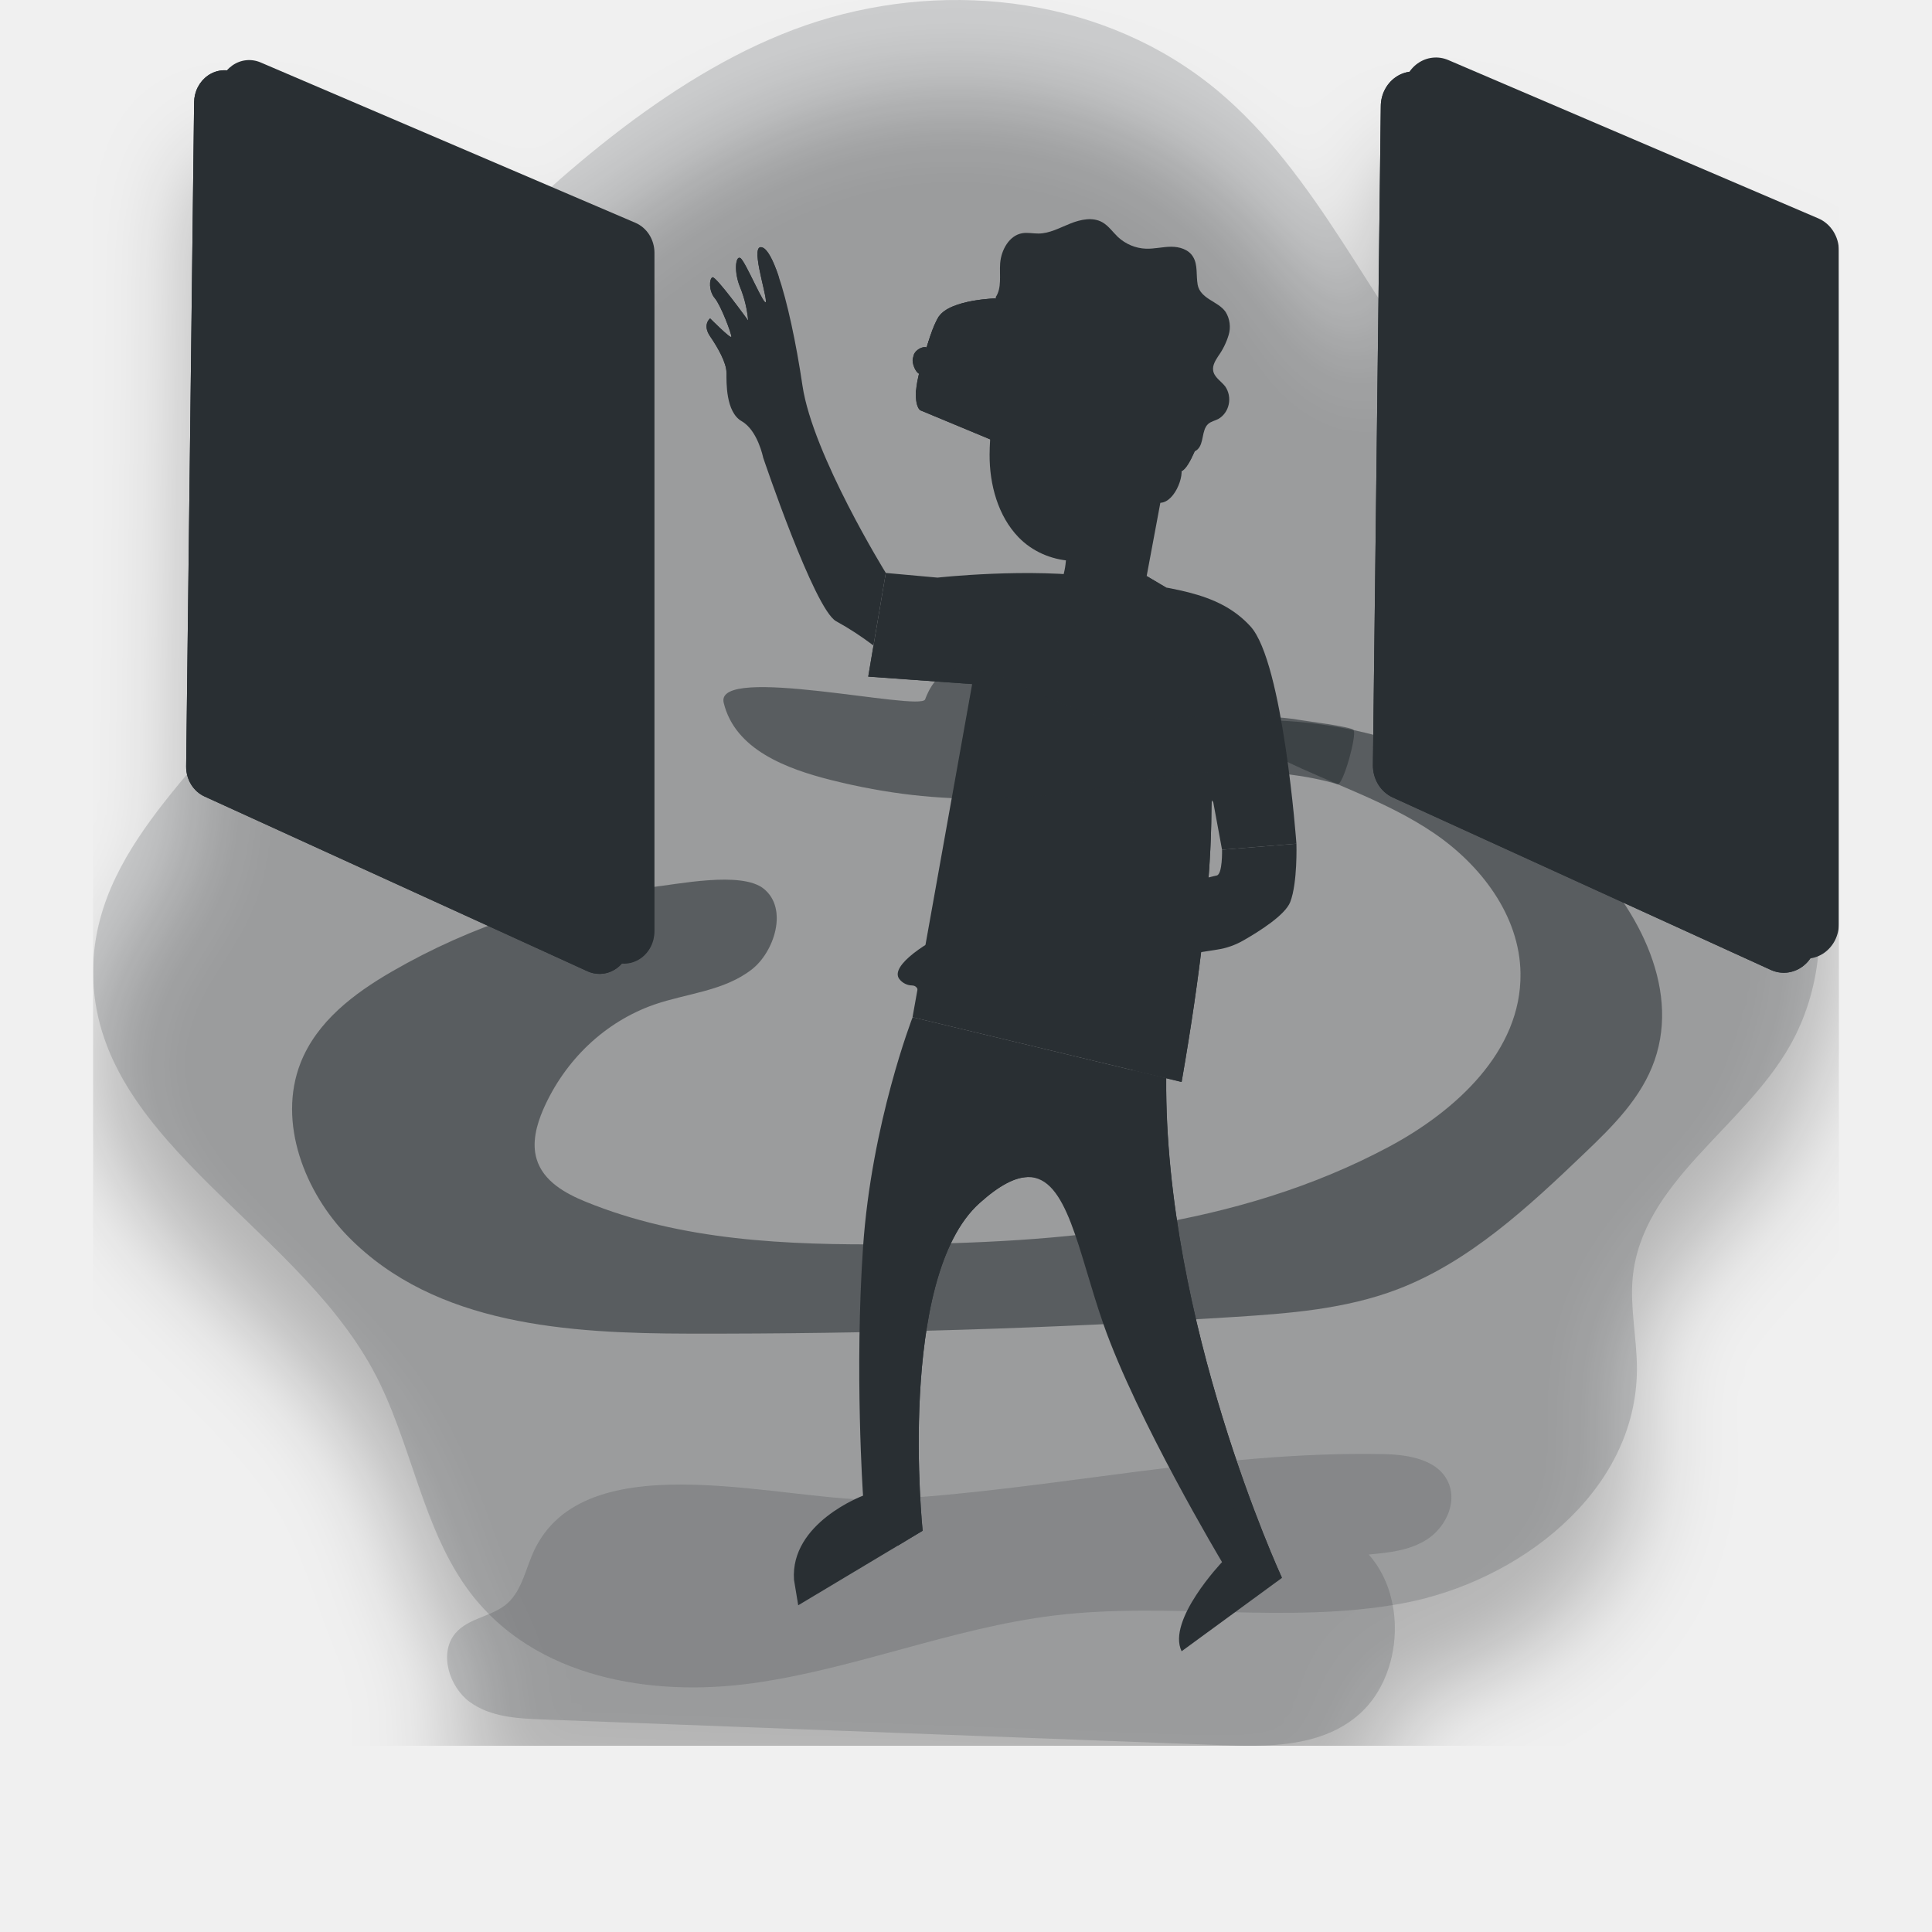
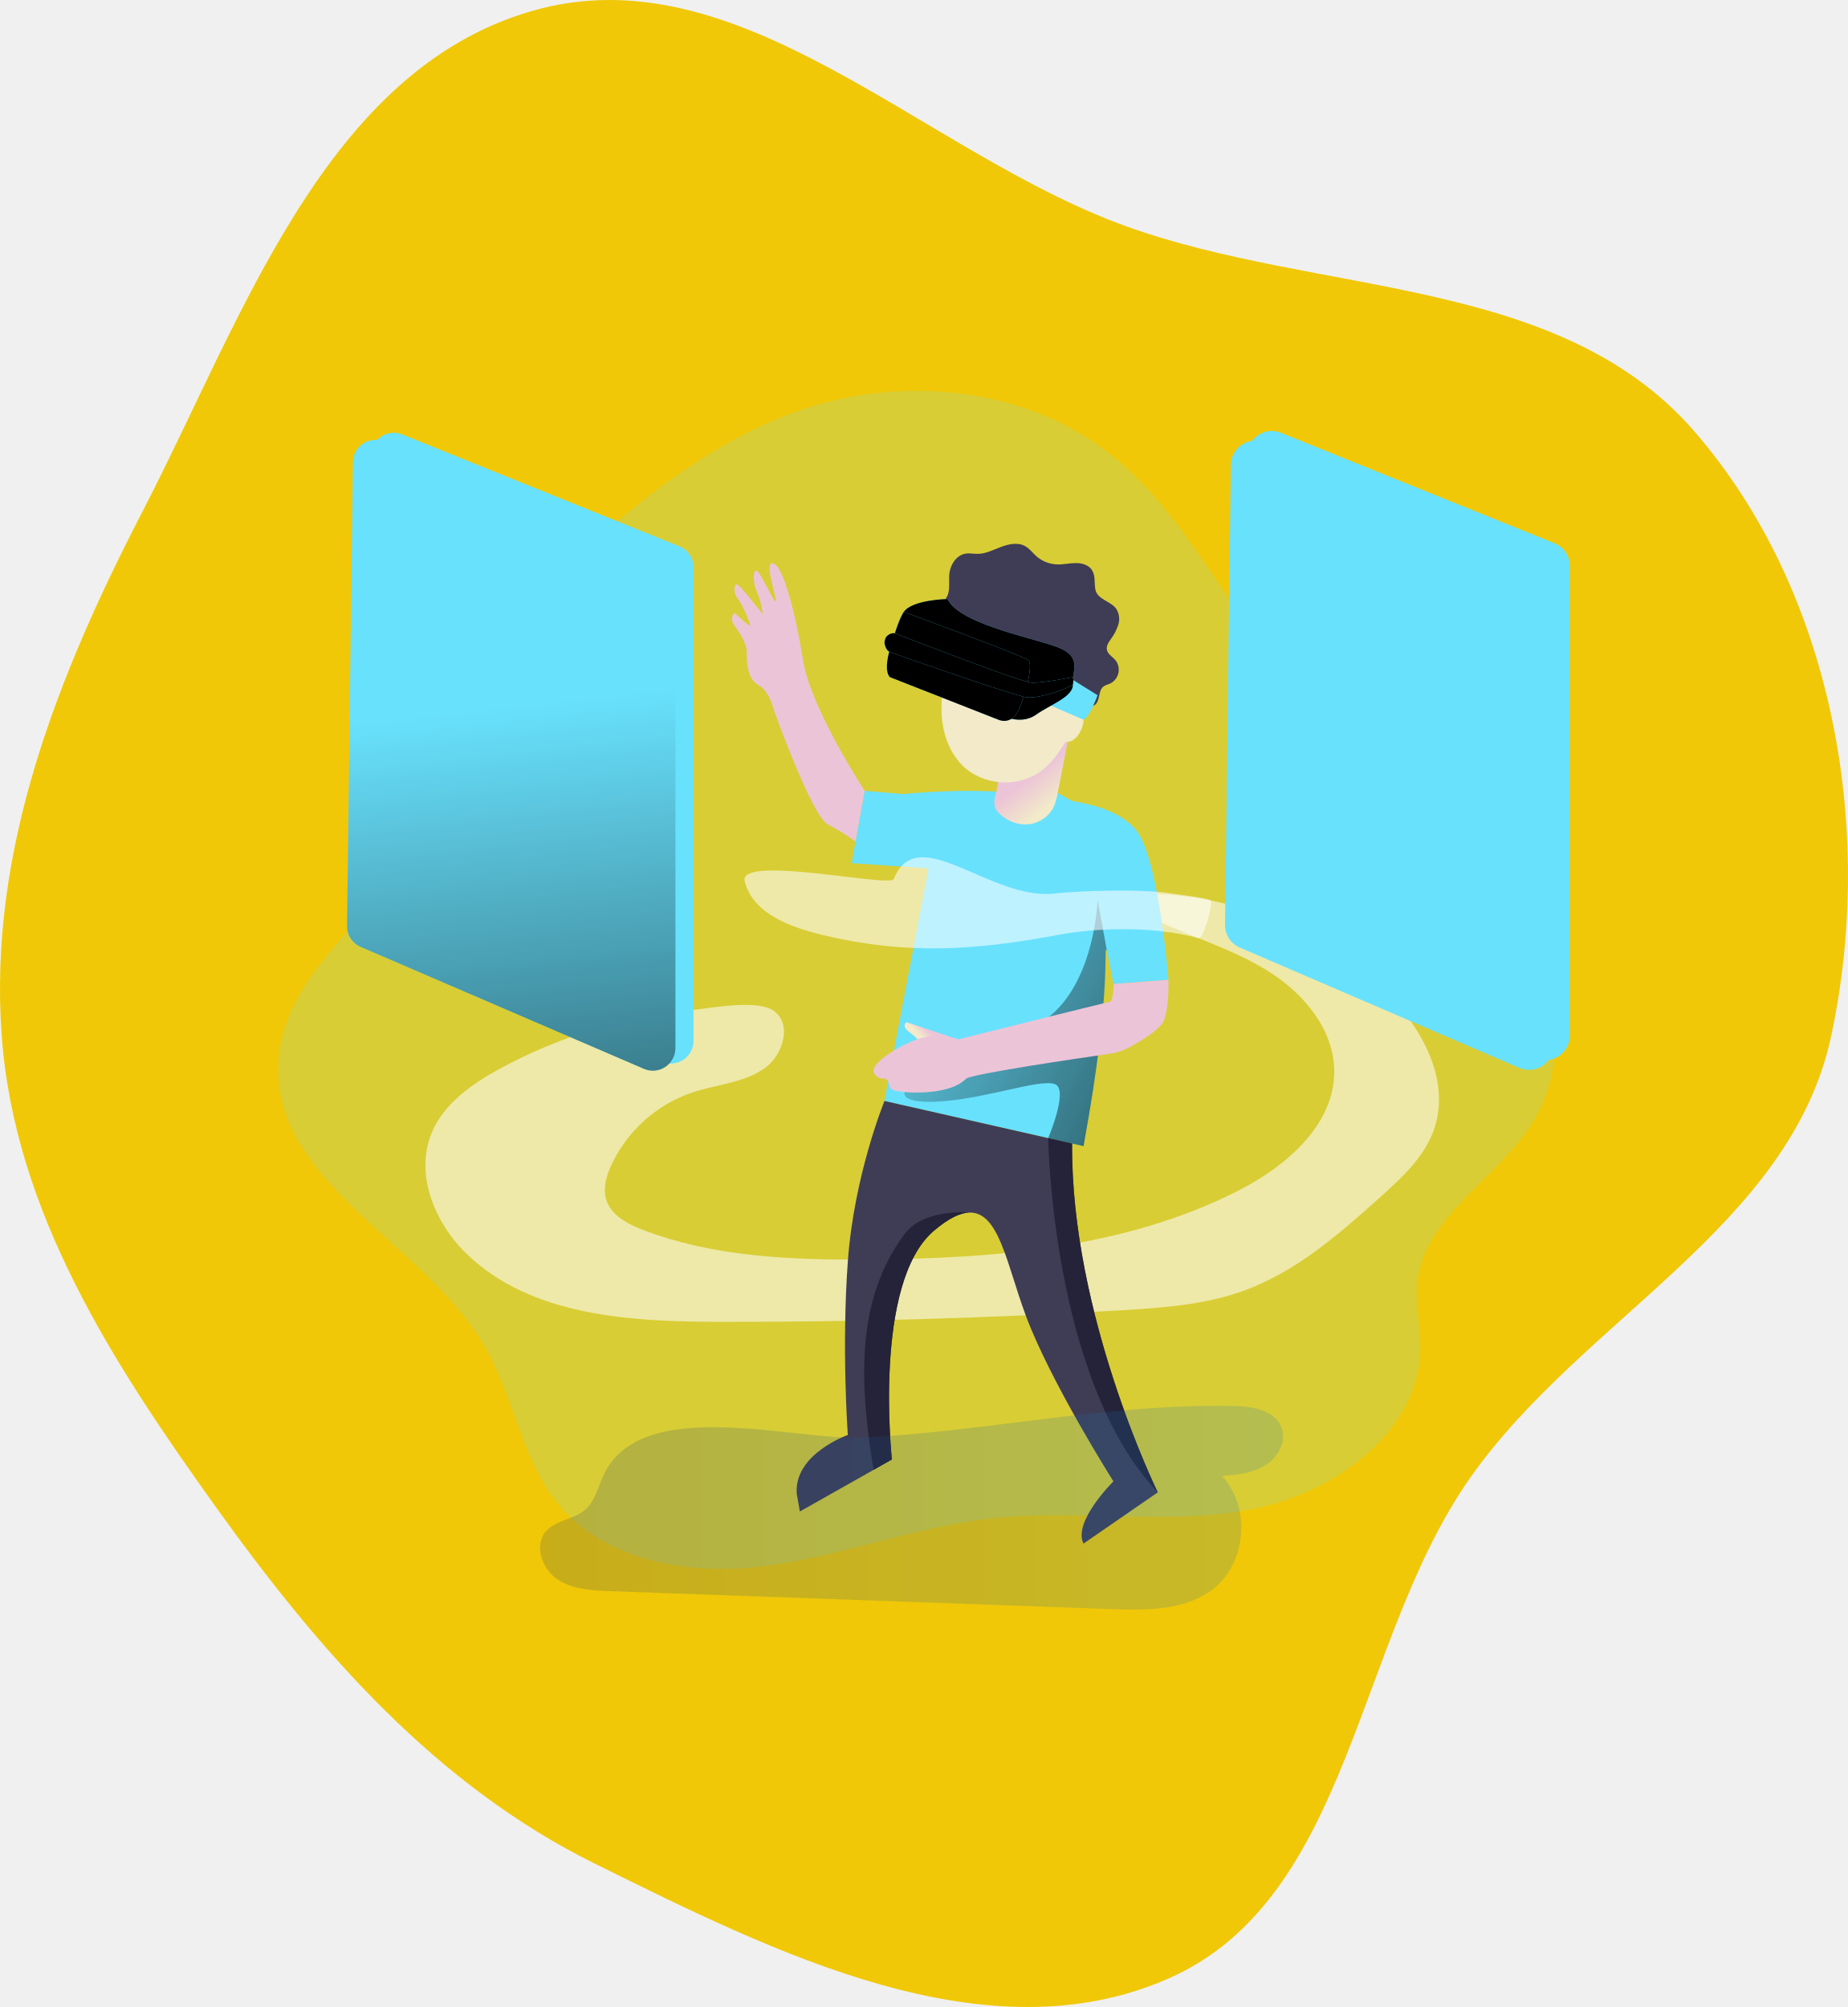
- <svg xmlns="http://www.w3.org/2000/svg" width="83" height="83" viewBox="0 0 83 83" fill="none">
-   <g clip-path="url(#clip0)" filter="url(#filter0_d)">
-     <path opacity="0.18" d="M35.106 0.923C40.881 -0.903 47.532 -0.069 52.28 3.872C56.597 7.462 58.907 13.078 62.491 17.488C65.988 21.795 70.656 24.896 74.114 29.239C77.572 33.583 79.658 40.052 76.897 44.924C74.874 48.494 70.537 50.757 70.14 54.9C70.022 56.203 70.326 57.508 70.324 58.817C70.312 64.128 65.207 67.956 60.277 68.877C55.347 69.799 50.26 68.798 45.29 69.403C40.912 69.936 36.726 71.7 32.353 72.31C27.979 72.921 23.004 72.087 20.225 68.453C18.123 65.706 17.689 61.923 16.026 58.861C12.541 52.436 3.72 48.809 4.008 41.407C4.221 36.036 9.312 32.597 12.075 28.097C15.489 22.527 15.663 15.865 20.34 11.198C24.463 7.073 29.574 2.671 35.106 0.923Z" fill="#292F33" />
-     <path opacity="0.57" d="M16.822 41.746C15.214 42.679 13.609 43.881 12.908 45.675C11.916 48.223 13.095 51.233 14.972 53.14C18.714 56.942 24.423 57.284 29.604 57.294C37.404 57.31 45.201 57.071 52.994 56.579C55.375 56.428 57.791 56.246 60.037 55.39C63.114 54.216 65.645 51.865 68.073 49.542C69.279 48.39 70.52 47.167 71.082 45.552C72.204 42.332 70.236 38.799 67.833 36.502C64.005 32.873 59.039 30.89 53.906 30.938C53.684 31.692 54.461 32.32 55.135 32.65C57.283 33.702 59.589 34.428 61.585 35.779C63.581 37.13 65.291 39.31 65.322 41.821C65.364 45.179 62.511 47.743 59.687 49.256C53.137 52.764 45.577 53.406 38.24 53.456C33.813 53.49 29.283 53.312 25.151 51.623C24.278 51.266 23.34 50.744 23.055 49.797C22.843 49.098 23.049 48.333 23.337 47.663C23.799 46.607 24.461 45.664 25.279 44.889C26.098 44.115 27.058 43.526 28.099 43.16C29.519 42.669 31.108 42.581 32.308 41.639C33.255 40.896 33.873 39.05 32.818 38.186C31.86 37.403 29.055 38.004 27.966 38.116C24.059 38.518 20.268 39.752 16.822 41.746Z" fill="#292F33" />
-     <path d="M11.195 2.682L27.296 9.571C27.539 9.675 27.746 9.853 27.892 10.082C28.038 10.312 28.116 10.583 28.116 10.86V40.01C28.116 40.24 28.063 40.466 27.96 40.669C27.857 40.872 27.708 41.044 27.527 41.171C27.346 41.298 27.137 41.374 26.921 41.395C26.705 41.415 26.488 41.378 26.288 41.286L9.84 33.781C9.603 33.672 9.402 33.491 9.262 33.26C9.122 33.03 9.049 32.761 9.053 32.487L9.395 3.954C9.397 3.728 9.452 3.506 9.554 3.308C9.655 3.109 9.801 2.94 9.979 2.814C10.156 2.689 10.359 2.611 10.571 2.588C10.783 2.565 10.997 2.598 11.195 2.682Z" fill="#292F33" />
-     <path d="M10.145 3.122L26.238 10.01C26.482 10.113 26.691 10.29 26.839 10.52C26.986 10.749 27.066 11.021 27.067 11.299V40.449C27.067 40.679 27.013 40.906 26.91 41.108C26.806 41.311 26.658 41.483 26.477 41.609C26.295 41.736 26.087 41.813 25.871 41.833C25.655 41.853 25.438 41.817 25.239 41.726L8.79 34.219C8.552 34.111 8.35 33.93 8.209 33.7C8.068 33.469 7.994 33.2 7.997 32.925L8.339 4.392C8.342 4.166 8.396 3.943 8.499 3.744C8.601 3.545 8.747 3.375 8.925 3.25C9.103 3.124 9.308 3.047 9.52 3.025C9.733 3.002 9.947 3.036 10.145 3.122Z" fill="#292F33" />
-     <path d="M62.212 2.577L78.116 9.382C78.376 9.493 78.599 9.684 78.756 9.93C78.914 10.176 78.999 10.466 79 10.764V39.682C79.001 39.93 78.943 40.175 78.833 40.394C78.722 40.613 78.562 40.799 78.367 40.936C78.171 41.073 77.947 41.157 77.714 41.179C77.481 41.201 77.246 41.161 77.031 41.063L60.792 33.646C60.536 33.529 60.318 33.334 60.166 33.086C60.014 32.837 59.934 32.547 59.938 32.251L60.277 3.948C60.281 3.705 60.34 3.467 60.449 3.253C60.558 3.04 60.715 2.858 60.905 2.723C61.096 2.588 61.314 2.504 61.542 2.479C61.769 2.453 61.999 2.487 62.212 2.577Z" fill="#292F33" />
-     <path d="M61.265 3.182L77.16 9.985C77.421 10.097 77.645 10.288 77.802 10.536C77.96 10.783 78.044 11.075 78.044 11.374V40.287C78.045 40.535 77.987 40.78 77.877 40.999C77.766 41.218 77.606 41.404 77.411 41.541C77.215 41.678 76.991 41.762 76.758 41.784C76.525 41.806 76.29 41.766 76.075 41.668L59.835 34.26C59.578 34.143 59.361 33.948 59.209 33.7C59.057 33.451 58.978 33.161 58.981 32.865L59.32 4.562C59.321 4.317 59.379 4.076 59.489 3.86C59.598 3.644 59.756 3.46 59.948 3.324C60.139 3.188 60.36 3.104 60.59 3.079C60.819 3.054 61.051 3.09 61.265 3.182Z" fill="#292F33" />
-     <path d="M10.145 3.122L26.238 10.01C26.482 10.113 26.691 10.29 26.839 10.52C26.986 10.749 27.066 11.021 27.067 11.299V40.449C27.067 40.679 27.013 40.906 26.91 41.108C26.806 41.311 26.658 41.483 26.477 41.609C26.295 41.736 26.087 41.813 25.871 41.833C25.655 41.853 25.438 41.817 25.239 41.726L8.79 34.219C8.552 34.111 8.35 33.93 8.209 33.7C8.068 33.469 7.994 33.2 7.997 32.925L8.339 4.392C8.342 4.166 8.396 3.943 8.499 3.744C8.601 3.545 8.747 3.375 8.925 3.25C9.103 3.124 9.308 3.047 9.52 3.025C9.733 3.002 9.947 3.036 10.145 3.122Z" fill="#292F33" />
-     <path d="M61.265 3.182L77.16 9.985C77.421 10.097 77.645 10.288 77.802 10.536C77.96 10.783 78.044 11.075 78.044 11.374V40.287C78.045 40.535 77.987 40.78 77.877 40.999C77.766 41.218 77.606 41.404 77.411 41.541C77.215 41.678 76.991 41.762 76.758 41.784C76.525 41.806 76.29 41.766 76.075 41.668L59.835 34.26C59.578 34.143 59.361 33.948 59.209 33.7C59.057 33.451 58.978 33.161 58.981 32.865L59.32 4.562C59.321 4.317 59.379 4.076 59.489 3.86C59.598 3.644 59.756 3.46 59.948 3.324C60.139 3.188 60.36 3.104 60.59 3.079C60.819 3.054 61.051 3.09 61.265 3.182Z" fill="#292F33" />
-     <path d="M55.695 36.246L52.5 36.505L52.124 34.471C51.861 33.859 52.5 36.505 50.763 46.481L49.762 46.24L39.203 43.701L41.765 29.387L37.3 29.066L38.055 24.614L40.276 24.815C40.276 24.815 44.268 24.373 47.24 24.815C50.213 25.257 52.31 25.368 53.719 26.908C55.129 28.447 55.695 36.246 55.695 36.246Z" fill="#292F33" />
-     <path d="M52.124 34.471C51.861 33.859 52.5 36.505 50.763 46.481L49.762 46.24L48.711 45.989C48.711 45.989 49.82 43.227 49.198 42.724C48.575 42.222 45.514 43.439 42.771 43.702C40.028 43.966 40.377 43.154 40.377 43.154C40.377 43.154 42.886 40.733 47.133 39.421C51.38 38.108 51.581 31.349 51.581 31.349L52.124 34.471Z" fill="#292F33" />
-     <path d="M45.584 25.476C45.584 25.476 48.263 25.594 49.261 24.747L50.098 25.242C50.098 25.242 49.87 26.942 48.56 27.168C47.25 27.394 45.581 27.317 45.584 25.476Z" fill="#292F33" />
-     <path d="M45.584 25.476C45.584 25.476 48.263 25.594 49.261 24.747L50.098 25.242C50.098 25.242 49.87 26.942 48.56 27.168C47.25 27.394 45.581 27.317 45.584 25.476Z" fill="#292F33" />
-     <path d="M43.235 39.829L40.483 38.853C40.483 38.853 40.159 39.08 40.641 39.457C40.845 39.621 41.04 39.798 41.225 39.986L43.235 39.829Z" fill="#292F33" />
-     <path d="M45.773 24.265C45.833 23.762 45.857 23.206 46.161 22.809C46.349 22.594 46.574 22.419 46.824 22.293L48.827 21.113C49.071 20.97 49.336 20.822 49.612 20.862C49.679 20.868 49.743 20.894 49.796 20.937C49.93 21.054 49.909 21.275 49.876 21.457C49.672 22.554 49.467 23.652 49.261 24.749C49.216 25.061 49.132 25.364 49.012 25.652C48.846 25.977 48.598 26.245 48.296 26.428C47.994 26.61 47.649 26.699 47.302 26.684C46.734 26.65 46.2 26.385 45.812 25.943C45.362 25.442 45.7 24.886 45.773 24.265Z" fill="#292F33" />
-     <path d="M52.293 40.795C52.684 40.736 53.062 40.605 53.409 40.406C54.102 40.012 55.214 39.309 55.43 38.749C55.749 37.921 55.695 36.246 55.695 36.246L52.5 36.505C52.5 36.505 52.528 37.576 52.264 37.614C52 37.651 43.515 39.905 43.515 39.905C43.515 39.905 42.203 39.455 41.051 39.924C39.9 40.394 38.203 41.486 38.635 42.059C38.701 42.143 38.783 42.212 38.877 42.259C38.97 42.307 39.071 42.333 39.175 42.335C39.549 42.347 39.402 42.811 39.627 42.987C39.927 43.221 42.914 43.464 43.937 42.337C44.198 42.051 50.389 41.087 52.293 40.795Z" fill="#292F33" />
-     <path d="M38.055 24.613L37.525 27.733C37.014 27.344 36.478 26.994 35.919 26.687C34.98 26.169 32.785 19.655 32.785 19.655C32.785 19.655 32.554 18.491 31.864 18.096C31.174 17.7 31.209 16.422 31.209 16.007C31.209 15.594 30.854 14.956 30.507 14.45C30.16 13.944 30.507 13.679 30.507 13.679C30.507 13.679 31.403 14.581 31.419 14.469C31.436 14.357 30.972 13.123 30.709 12.813C30.446 12.503 30.462 11.989 30.604 11.914C30.746 11.838 32.142 13.774 32.142 13.774C32.098 13.288 31.985 12.812 31.805 12.363C31.522 11.707 31.593 10.973 31.805 11.086C32.017 11.199 32.903 13.347 32.903 12.936C32.903 12.525 32.193 10.411 32.761 10.636C32.973 10.72 33.204 11.155 33.434 11.823C33.819 12.942 34.2 14.711 34.476 16.576C34.919 19.546 38.055 24.613 38.055 24.613Z" fill="#292F33" />
-     <path d="M33.759 14.674C33.759 14.674 33.157 13.935 32.714 14.032C32.27 14.129 32.803 14.899 32.803 14.899C32.803 14.899 33.174 15.575 32.998 16.045C32.821 16.515 32.697 17.567 32.749 17.605C32.801 17.642 32.36 18.075 31.882 16.967C31.725 16.599 31.496 16.271 31.21 16.006C31.21 15.593 30.855 14.955 30.508 14.449C30.161 13.943 30.508 13.678 30.508 13.678C30.508 13.678 31.404 14.58 31.42 14.468C31.437 14.356 30.973 13.122 30.71 12.812C30.448 12.501 30.463 11.988 30.605 11.912C30.747 11.837 32.143 13.772 32.143 13.772C32.1 13.287 31.986 12.811 31.806 12.362C31.523 11.705 31.594 10.972 31.806 11.085C32.018 11.198 32.904 13.345 32.904 12.935C32.904 12.524 32.194 10.409 32.762 10.634C32.974 10.718 33.205 11.154 33.435 11.822C33.44 11.822 33.812 13.846 33.759 14.674Z" fill="#292F33" />
-     <path d="M55.076 67.786L50.763 70.939C50.116 69.611 52.5 67.109 52.5 67.109C52.5 67.109 48.832 60.975 47.401 56.877C46.311 53.768 45.863 50.542 44.153 50.568C43.61 50.577 42.94 50.914 42.081 51.686C38.514 54.888 39.637 65.762 39.637 65.762L38.572 66.402L34.292 68.964L34.111 67.87C33.941 65.419 37.077 64.255 37.077 64.255C37.077 64.255 36.711 58.922 37.077 53.582C37.442 48.242 39.207 43.701 39.207 43.701L48.715 45.988L50.102 46.32C50.024 56.788 54.994 67.617 55.075 67.784L55.076 67.786Z" fill="#292F33" />
-     <path d="M50.827 18.657C50.765 19.08 50.661 19.496 50.516 19.896C50.555 19.894 50.594 19.903 50.629 19.923C50.663 19.943 50.692 19.973 50.711 20.009C50.936 20.407 50.41 21.739 49.724 21.589C49.342 22.263 48.905 22.921 48.312 23.393C46.985 24.45 44.935 24.306 43.752 23.076C42.88 22.17 42.507 20.825 42.514 19.531C42.522 18.024 42.905 15.629 43.799 14.393C44.694 13.156 46.603 13.632 47.776 14.057C48.684 14.386 49.6 14.837 50.188 15.641C50.8 16.477 50.97 17.61 50.827 18.657Z" fill="#292F33" />
-     <path d="M42.771 12.773C43.048 12.371 42.932 11.817 42.967 11.321C43.01 10.732 43.362 10.114 43.914 10.02C44.145 9.98 44.38 10.035 44.614 10.033C45.088 10.033 45.533 9.782 45.979 9.605C46.425 9.427 46.947 9.312 47.366 9.554C47.625 9.704 47.806 9.969 48.027 10.182C48.363 10.491 48.788 10.668 49.232 10.684C49.587 10.697 49.949 10.603 50.309 10.6C50.669 10.598 51.065 10.713 51.255 11.035C51.465 11.377 51.381 11.827 51.452 12.229C51.505 12.527 51.723 12.711 51.968 12.869C52.213 13.027 52.485 13.159 52.655 13.403C52.744 13.547 52.802 13.71 52.824 13.881C52.847 14.052 52.833 14.226 52.784 14.39C52.685 14.717 52.534 15.024 52.337 15.298C52.219 15.482 52.085 15.69 52.117 15.912C52.158 16.208 52.456 16.369 52.635 16.6C52.711 16.709 52.764 16.835 52.79 16.968C52.816 17.101 52.815 17.239 52.787 17.371C52.759 17.504 52.705 17.629 52.628 17.737C52.55 17.846 52.452 17.935 52.339 18C52.193 18.073 52.025 18.104 51.901 18.216C51.612 18.482 51.733 19.042 51.445 19.31C51.208 19.533 50.797 19.399 50.601 19.129C50.405 18.859 49.951 18.172 49.905 17.834C49.822 17.289 50.105 17.046 49.751 16.641C49.337 16.17 48.706 16.014 48.144 15.775C47.45 15.475 46.597 15.536 45.909 15.219C45.302 14.937 44.42 14.654 43.805 14.392C43.19 14.131 43.134 13.359 42.771 12.773Z" fill="#292F33" />
-     <path d="M50.04 17.719L51.578 18.732C51.578 18.732 51.124 20.092 50.762 20.239L48.876 19.376L50.04 17.719Z" fill="#292F33" />
-     <path d="M50.04 17.719L51.578 18.732C51.578 18.732 51.124 20.092 50.762 20.239L48.876 19.376L50.04 17.719Z" fill="#292F33" />
-     <path d="M42.866 12.813C42.866 12.813 40.828 12.851 40.33 13.603C39.831 14.355 39.351 16.849 39.351 16.849L46.312 20.095C46.312 20.095 47.232 20.521 48.029 19.918C48.825 19.314 50.2 18.823 50.143 18.053C50.086 17.283 50.65 16.496 49.516 15.896C48.382 15.295 43.617 14.464 42.866 12.813Z" fill="#292F33" />
-     <path d="M42.866 12.813C42.866 12.813 40.828 12.851 40.33 13.603C39.831 14.355 39.351 16.849 39.351 16.849L46.312 20.095C46.312 20.095 47.232 20.521 48.029 19.918C48.825 19.314 50.2 18.823 50.143 18.053C50.086 17.283 50.65 16.496 49.516 15.896C48.382 15.295 43.617 14.464 42.866 12.813Z" fill="#292F33" />
-     <path d="M40.33 13.603C40.33 13.603 47.268 16.315 47.56 16.575C47.852 16.835 47.4 18.751 46.975 19.68C46.55 20.609 45.82 20.24 45.82 20.24L39.529 17.623C39.529 17.623 39.12 17.342 39.529 15.877C39.937 14.411 40.16 13.949 40.33 13.603Z" fill="#292F33" />
-     <path d="M40.33 13.603C40.33 13.603 47.268 16.315 47.56 16.575C47.852 16.835 47.4 18.751 46.975 19.68C46.55 20.609 45.82 20.24 45.82 20.24L39.529 17.623C39.529 17.623 39.12 17.342 39.529 15.877C39.937 14.411 40.16 13.949 40.33 13.603Z" fill="#292F33" />
-     <path d="M39.255 15.254C39.31 15.05 39.628 14.854 39.815 14.929C41.324 15.528 47.162 17.961 47.807 17.961C48.547 17.961 50.148 17.616 50.148 17.616C50.181 17.759 50.181 17.909 50.148 18.053C50.087 18.222 48.215 18.994 47.405 18.851C46.695 18.726 40.872 16.607 39.486 16.055C39.322 15.99 39.169 15.583 39.216 15.402L39.255 15.254Z" fill="#292F33" />
-     <path d="M39.255 15.254C39.31 15.05 39.628 14.854 39.815 14.929C41.324 15.528 47.162 17.961 47.807 17.961C48.547 17.961 50.148 17.616 50.148 17.616C50.181 17.759 50.181 17.909 50.148 18.053C50.087 18.222 48.215 18.994 47.405 18.851C46.695 18.726 40.872 16.607 39.486 16.055C39.322 15.99 39.169 15.583 39.216 15.402L39.255 15.254Z" fill="#292F33" />
-     <path d="M37.525 27.733H40.517C40.705 27.733 40.892 27.777 41.062 27.862C41.233 27.947 41.383 28.072 41.503 28.226C41.623 28.38 41.71 28.561 41.756 28.755C41.803 28.949 41.808 29.151 41.772 29.348L41.765 29.389L37.3 29.069L37.525 27.733Z" fill="#292F33" />
-     <path d="M55.075 67.784C48.914 60.906 48.711 45.988 48.711 45.988L50.098 46.32C50.024 56.788 54.994 67.617 55.075 67.784Z" fill="#292F33" />
-     <path d="M44.153 50.568C43.61 50.577 42.94 50.914 42.081 51.686C38.514 54.888 39.637 65.762 39.637 65.762L38.572 66.402C37.68 60.704 37.626 55.804 40.367 51.897C41.448 50.346 43.989 50.55 44.153 50.568Z" fill="#292F33" />
-     <path opacity="0.19" d="M22.988 66.527C22.594 67.319 22.448 68.295 21.805 68.875C21.161 69.455 20.127 69.49 19.556 70.176C18.846 71.032 19.302 72.479 20.188 73.122C21.074 73.764 22.212 73.827 23.284 73.867L52.401 74.971C54.43 75.048 56.641 75.067 58.256 73.762C60.231 72.168 60.504 68.698 58.8 66.782C59.665 66.704 60.566 66.612 61.308 66.132C62.05 65.653 62.572 64.657 62.263 63.796C61.871 62.707 60.529 62.491 59.431 62.47C52.149 62.328 45.194 64.027 37.99 64.418C34.025 64.632 25.328 61.819 22.988 66.527Z" fill="#292F33" />
-     <path opacity="0.57" d="M31.09 30.188C31.573 32.211 33.812 33.037 35.721 33.515C40.518 34.717 44.457 34.442 49.303 33.48C51.48 33.048 54.827 32.916 57.46 33.69C57.696 33.761 58.302 31.576 58.151 31.363C58.045 31.215 56.043 30.97 55.872 30.936C54.358 30.645 50.583 30.753 49.054 30.936C45.375 31.381 41.1 26.407 39.744 30.046C39.545 30.581 30.691 28.511 31.09 30.188Z" fill="#292F33" />
+ <svg xmlns="http://www.w3.org/2000/svg" width="100" height="auto" viewBox="0 0 279 303" fill="none">
+   <path fill-rule="evenodd" clip-rule="evenodd" d="M0.258 156.363C-1.798 128.365 8.714 101.96 21.605 77.045C36.615 48.032 48.999 10.71 80.301 1.657C111.599 -7.394 139.314 23.071 169.962 34.139C199.246 44.715 235.207 41.491 255.694 65.001C276.699 89.104 283.156 125.052 276.474 156.363C270.319 185.203 238.889 199.018 221.951 223.121C204.629 247.771 203.98 286.533 176.468 298.677C148.863 310.863 116.958 294.779 89.903 281.41C65.863 269.531 48.31 249.447 32.661 227.618C17.087 205.893 2.218 183.053 0.258 156.363Z" fill="#F0C808" />
+   <g clip-path="url(#clip0)">
+     <path opacity="0.18" d="M122.876 61.264C137.89 56.785 155.181 58.831 167.528 68.501C178.752 77.308 184.757 91.085 194.077 101.904C203.168 112.47 215.306 120.079 224.296 130.735C233.286 141.39 238.71 157.262 231.532 169.214C226.271 177.972 214.995 183.524 213.964 193.689C213.657 196.884 214.447 200.088 214.441 203.298C214.41 216.329 201.138 225.718 188.32 227.979C175.503 230.241 162.276 227.785 149.354 229.27C137.97 230.576 127.088 234.905 115.717 236.402C104.345 237.899 91.411 235.853 84.184 226.938C78.72 220.198 77.59 210.919 73.268 203.406C64.207 187.642 41.27 178.746 42.021 160.586C42.575 147.41 55.811 138.972 62.995 127.931C71.871 114.266 72.323 97.923 84.482 86.473C95.204 76.353 108.493 65.553 122.876 61.264Z" fill="#68E1FD" />
+     <path opacity="0.57" d="M75.336 161.417C71.157 163.706 66.983 166.654 65.161 171.056C62.583 177.307 65.647 184.691 70.527 189.37C80.255 198.698 95.1 199.536 108.57 199.561C128.851 199.6 149.123 199.016 169.384 197.808C175.574 197.438 181.856 196.992 187.696 194.891C195.695 192.01 202.276 186.244 208.59 180.544C211.725 177.716 214.952 174.716 216.414 170.754C219.33 162.856 214.214 154.187 207.965 148.553C198.012 139.65 185.101 134.783 171.756 134.903C171.177 136.751 173.199 138.291 174.949 139.101C180.537 141.683 186.53 143.463 191.72 146.778C196.911 150.093 201.356 155.441 201.436 161.602C201.547 169.839 194.129 176.13 186.785 179.842C169.756 188.449 150.099 190.023 131.024 190.147C119.514 190.23 107.736 189.792 96.992 185.649C94.722 184.774 92.285 183.493 91.544 181.17C90.993 179.454 91.528 177.578 92.276 175.933C93.479 173.344 95.197 171.028 97.326 169.129C99.455 167.229 101.95 165.785 104.656 164.886C108.348 163.681 112.48 163.466 115.6 161.155C118.062 159.332 119.671 154.803 116.926 152.684C114.437 150.761 107.142 152.237 104.312 152.511C94.153 153.497 84.297 156.526 75.336 161.417V161.417Z" fill="white" />
+     <path d="M60.706 65.58L102.57 82.48C103.2 82.734 103.739 83.172 104.119 83.735C104.499 84.299 104.702 84.963 104.702 85.643V157.156C104.703 157.721 104.563 158.277 104.295 158.775C104.027 159.272 103.64 159.695 103.169 160.006C102.698 160.316 102.157 160.505 101.595 160.554C101.033 160.604 100.467 160.512 99.949 160.289L57.183 141.876C56.567 141.608 56.044 141.163 55.68 140.598C55.316 140.033 55.127 139.373 55.137 138.7L56.026 68.7C56.033 68.146 56.175 67.601 56.439 67.114C56.704 66.627 57.083 66.211 57.544 65.904C58.005 65.597 58.534 65.406 59.085 65.35C59.636 65.293 60.192 65.372 60.706 65.58Z" fill="#68E1FD" />
+     <path d="M57.977 66.658L99.82 83.558C100.453 83.81 100.996 84.245 101.38 84.808C101.764 85.372 101.971 86.037 101.974 86.719V158.235C101.973 158.799 101.832 159.355 101.565 159.852C101.297 160.349 100.91 160.771 100.439 161.082C99.968 161.392 99.427 161.581 98.865 161.631C98.304 161.681 97.738 161.59 97.22 161.367L54.454 142.952C53.836 142.685 53.31 142.241 52.944 141.676C52.577 141.111 52.385 140.45 52.393 139.776L53.282 69.776C53.288 69.219 53.43 68.673 53.696 68.185C53.961 67.696 54.342 67.28 54.805 66.972C55.268 66.665 55.799 66.476 56.352 66.421C56.905 66.366 57.463 66.448 57.977 66.658Z" fill="#68E1FD" />
+     <path d="M193.351 65.322L234.702 82.019C235.378 82.291 235.957 82.759 236.367 83.362C236.776 83.966 236.996 84.678 237 85.407V156.353C237.002 156.962 236.853 157.563 236.565 158.1C236.278 158.637 235.861 159.095 235.354 159.431C234.846 159.767 234.263 159.971 233.656 160.026C233.05 160.08 232.44 159.982 231.88 159.742L189.659 141.545C188.993 141.257 188.426 140.779 188.031 140.17C187.635 139.561 187.429 138.848 187.438 138.122L188.321 68.686C188.33 68.09 188.483 67.505 188.767 66.982C189.052 66.458 189.459 66.012 189.954 65.681C190.449 65.35 191.016 65.144 191.608 65.082C192.2 65.019 192.798 65.102 193.351 65.322V65.322Z" fill="#68E1FD" />
+     <path d="M190.889 66.806L232.215 83.497C232.894 83.77 233.476 84.241 233.885 84.848C234.295 85.456 234.514 86.171 234.514 86.904V157.838C234.516 158.447 234.366 159.047 234.079 159.585C233.792 160.122 233.375 160.579 232.867 160.915C232.36 161.252 231.776 161.456 231.17 161.51C230.564 161.564 229.953 161.467 229.394 161.226L187.17 143.051C186.503 142.764 185.937 142.286 185.542 141.676C185.147 141.067 184.942 140.354 184.952 139.628L185.831 70.192C185.835 69.591 185.986 69 186.27 68.47C186.554 67.941 186.964 67.49 187.463 67.156C187.962 66.821 188.536 66.615 189.133 66.554C189.73 66.493 190.333 66.58 190.889 66.806V66.806Z" fill="#68E1FD" />
+     <path d="M57.977 66.658L99.82 83.558C100.453 83.81 100.996 84.245 101.38 84.808C101.764 85.372 101.971 86.037 101.974 86.719V158.235C101.973 158.799 101.832 159.355 101.565 159.852C101.297 160.349 100.91 160.771 100.439 161.082C99.968 161.392 99.427 161.581 98.865 161.631C98.304 161.681 97.738 161.59 97.22 161.367L54.454 142.952C53.836 142.685 53.31 142.241 52.944 141.676C52.577 141.111 52.385 140.45 52.393 139.776L53.282 69.776C53.288 69.219 53.43 68.673 53.696 68.185C53.961 67.696 54.342 67.28 54.805 66.972C55.268 66.665 55.799 66.476 56.352 66.421C56.905 66.366 57.463 66.448 57.977 66.658Z" fill="url(#paint0_linear)" />
+     <path d="M190.889 66.806L232.215 83.497C232.894 83.77 233.476 84.241 233.885 84.848C234.295 85.456 234.514 86.171 234.514 86.904V157.838C234.516 158.447 234.366 159.047 234.079 159.585C233.792 160.122 233.375 160.579 232.867 160.915C232.36 161.252 231.776 161.456 231.17 161.51C230.564 161.564 229.953 161.467 229.394 161.226L187.17 143.051C186.503 142.764 185.937 142.286 185.542 141.676C185.147 141.067 184.942 140.354 184.952 139.628L185.831 70.192C185.835 69.591 185.986 69 186.27 68.47C186.554 67.941 186.964 67.49 187.463 67.156C187.962 66.821 188.536 66.615 189.133 66.554C189.73 66.493 190.333 66.58 190.889 66.806V66.806Z" fill="url(#paint1_linear)" />
+     <path d="M176.408 147.924L168.101 148.559L167.123 143.568C166.44 142.068 168.101 148.559 163.584 173.034L160.982 172.443L133.528 166.214L140.189 131.095L128.581 130.309L130.544 119.386L136.319 119.879C136.319 119.879 146.697 118.794 154.425 119.879C162.154 120.963 167.606 121.237 171.27 125.014C174.934 128.791 176.408 147.924 176.408 147.924Z" fill="#68E1FD" />
+     <path d="M167.123 143.568C166.44 142.068 168.101 148.559 163.584 173.034L160.981 172.443L158.249 171.827C158.249 171.827 161.132 165.049 159.514 163.817C157.896 162.585 149.936 165.57 142.804 166.217C135.673 166.864 136.58 164.871 136.58 164.871C136.58 164.871 143.103 158.931 154.145 155.712C165.187 152.493 165.71 135.91 165.71 135.91L167.123 143.568Z" fill="url(#paint2_linear)" />
+     <path d="M150.117 121.502C150.117 121.502 157.083 121.791 159.68 119.712L161.855 120.926C161.855 120.926 161.261 125.097 157.855 125.651C154.449 126.206 150.111 126.018 150.117 121.502Z" fill="#68E1FD" />
+     <path d="M150.117 121.502C150.117 121.502 157.083 121.791 159.68 119.712L161.855 120.926C161.855 120.926 161.261 125.097 157.855 125.651C154.449 126.206 150.111 126.018 150.117 121.502Z" fill="url(#paint3_linear)" />
+     <path d="M144.01 156.713L136.857 154.319C136.857 154.319 136.014 154.877 137.266 155.801C137.797 156.204 138.304 156.637 138.786 157.098L144.01 156.713Z" fill="url(#paint4_linear)" />
+     <path d="M150.61 118.529C150.767 117.297 150.829 115.932 151.619 114.958C152.108 114.43 152.693 114.001 153.342 113.692L158.551 110.797C159.185 110.445 159.874 110.082 160.591 110.18C160.765 110.195 160.932 110.259 161.071 110.365C161.419 110.652 161.363 111.194 161.277 111.641C160.748 114.333 160.216 117.026 159.68 119.718C159.563 120.482 159.344 121.227 159.031 121.933C158.6 122.729 157.956 123.388 157.17 123.836C156.384 124.283 155.489 124.501 154.585 124.465C153.109 124.381 151.721 123.73 150.712 122.648C149.543 121.418 150.419 120.054 150.61 118.529Z" fill="url(#paint5_linear)" />
+     <path d="M167.562 159.085C168.578 158.94 169.56 158.616 170.463 158.13C172.266 157.163 175.155 155.437 175.718 154.063C176.546 152.033 176.407 147.924 176.407 147.924L168.1 148.558C168.1 148.558 168.171 151.186 167.485 151.279C166.799 151.371 144.739 156.901 144.739 156.901C144.739 156.901 141.327 155.795 138.334 156.947C135.34 158.099 130.928 160.779 132.051 162.184C132.222 162.391 132.436 162.559 132.679 162.676C132.921 162.793 133.185 162.856 133.454 162.862C134.426 162.892 134.045 164.029 134.629 164.46C135.411 165.036 143.176 165.631 145.835 162.868C146.514 162.165 162.612 159.799 167.562 159.085Z" fill="url(#paint6_linear)" />
+     <path d="M130.543 119.383L129.165 127.038C127.837 126.083 126.441 125.226 124.99 124.472C122.547 123.203 116.84 107.22 116.84 107.22C116.84 107.22 116.24 104.365 114.446 103.394C112.653 102.424 112.742 99.288 112.742 98.271C112.742 97.258 111.819 95.693 110.917 94.451C110.016 93.21 110.917 92.56 110.917 92.56C110.917 92.56 113.246 94.772 113.289 94.498C113.332 94.224 112.126 91.195 111.443 90.434C110.76 89.674 110.8 88.413 111.17 88.229C111.539 88.044 115.169 92.791 115.169 92.791C115.056 91.6 114.76 90.433 114.292 89.332C113.557 87.72 113.742 85.921 114.292 86.199C114.843 86.476 117.148 91.744 117.148 90.736C117.148 89.729 115.302 84.541 116.778 85.093C117.329 85.299 117.929 86.368 118.529 88.007C119.529 90.752 120.52 95.092 121.236 99.667C122.39 106.952 130.543 119.383 130.543 119.383Z" fill="url(#paint7_linear)" />
+     <path d="M119.372 94.999C119.372 94.999 117.809 93.188 116.655 93.425C115.501 93.662 116.886 95.55 116.886 95.55C116.886 95.55 117.852 97.211 117.394 98.363C116.935 99.515 116.612 102.097 116.747 102.189C116.883 102.281 115.735 103.344 114.492 100.624C114.085 99.722 113.489 98.918 112.745 98.267C112.745 97.254 111.822 95.689 110.92 94.448C110.019 93.206 110.92 92.556 110.92 92.556C110.92 92.556 113.249 94.768 113.292 94.494C113.335 94.22 112.129 91.191 111.446 90.43C110.763 89.67 110.803 88.41 111.172 88.225C111.542 88.04 115.172 92.787 115.172 92.787C115.058 91.596 114.763 90.429 114.295 89.328C113.56 87.716 113.745 85.917 114.295 86.195C114.846 86.472 117.15 91.74 117.15 90.732C117.15 89.725 115.304 84.537 116.781 85.089C117.332 85.295 117.932 86.364 118.532 88.003C118.544 88.003 119.51 92.969 119.372 94.999Z" fill="url(#paint8_linear)" />
+     <path d="M174.798 225.302L163.584 233.038C161.901 229.779 168.101 223.642 168.101 223.642C168.101 223.642 158.563 208.593 154.843 198.538C152.009 190.911 150.843 182.997 146.398 183.062C144.985 183.083 143.244 183.909 141.01 185.803C131.737 193.659 134.657 220.337 134.657 220.337L131.888 221.908L120.76 228.192L120.289 225.509C119.846 219.496 127.999 216.64 127.999 216.64C127.999 216.64 127.048 203.557 127.999 190.455C128.95 177.353 133.537 166.214 133.537 166.214L158.258 171.824L161.864 172.64C161.661 198.32 174.583 224.887 174.795 225.296L174.798 225.302Z" fill="#3F3D56" />
+     <path d="M163.751 104.771C163.59 105.811 163.318 106.83 162.942 107.812C163.044 107.806 163.145 107.828 163.235 107.877C163.325 107.926 163.399 108 163.449 108.089C164.034 109.066 162.668 112.334 160.883 111.964C159.889 113.619 158.754 115.233 157.213 116.391C153.761 118.985 148.432 118.631 145.355 115.612C143.088 113.391 142.119 110.091 142.137 106.915C142.159 103.219 143.152 97.344 145.478 94.31C147.804 91.275 152.767 92.443 155.819 93.487C158.179 94.294 160.56 95.4 162.089 97.372C163.68 99.423 164.123 102.202 163.751 104.771Z" fill="url(#paint9_linear)" />
+     <path d="M142.805 90.336C143.525 89.35 143.223 87.991 143.315 86.775C143.426 85.33 144.343 83.814 145.777 83.583C146.377 83.484 146.989 83.62 147.598 83.614C148.829 83.614 149.986 82.998 151.146 82.563C152.305 82.129 153.662 81.846 154.751 82.44C155.425 82.807 155.896 83.457 156.471 83.981C157.344 84.738 158.449 85.172 159.603 85.213C160.526 85.244 161.468 85.013 162.403 85.006C163.338 85 164.369 85.284 164.865 86.072C165.409 86.913 165.191 88.016 165.375 89.002C165.514 89.732 166.08 90.185 166.717 90.573C167.354 90.961 168.061 91.285 168.504 91.882C168.736 92.236 168.886 92.636 168.944 93.055C169.002 93.474 168.966 93.9 168.84 94.303C168.582 95.107 168.189 95.861 167.677 96.531C167.369 96.984 167.021 97.492 167.104 98.037C167.212 98.764 167.987 99.159 168.452 99.725C168.649 99.994 168.786 100.302 168.855 100.629C168.923 100.955 168.92 101.292 168.848 101.618C168.775 101.943 168.633 102.249 168.432 102.515C168.231 102.781 167.976 103.001 167.683 103.16C167.301 103.339 166.864 103.416 166.544 103.69C165.791 104.343 166.107 105.717 165.357 106.373C164.741 106.922 163.674 106.592 163.163 105.93C162.652 105.267 161.474 103.582 161.354 102.754C161.139 101.417 161.874 100.819 160.954 99.827C159.877 98.672 158.237 98.287 156.776 97.701C154.97 96.965 152.752 97.116 150.964 96.337C149.386 95.647 147.094 94.951 145.494 94.31C143.894 93.669 143.749 91.774 142.805 90.336Z" fill="#3F3D56" />
+     <path d="M161.704 102.47L165.704 104.956C165.704 104.956 164.522 108.292 163.581 108.652L158.677 106.536L161.704 102.47Z" fill="#68E1FD" />
+     <path d="M161.704 102.47L165.704 104.956C165.704 104.956 164.522 108.292 163.581 108.652L158.677 106.536L161.704 102.47Z" fill="url(#paint10_linear)" />
+     <path d="M143.05 90.435C143.05 90.435 137.752 90.527 136.457 92.372C135.161 94.218 133.912 100.336 133.912 100.336L152.009 108.299C152.009 108.299 154.403 109.346 156.473 107.865C158.544 106.383 162.119 105.178 161.971 103.29C161.824 101.401 163.288 99.47 160.341 97.997C157.393 96.525 145.004 94.486 143.05 90.435Z" fill="#68E1FD" />
+     <path d="M143.05 90.435C143.05 90.435 137.752 90.527 136.457 92.372C135.161 94.218 133.912 100.336 133.912 100.336L152.009 108.299C152.009 108.299 154.403 109.346 156.473 107.865C158.544 106.383 162.119 105.178 161.971 103.29C161.824 101.401 163.288 99.47 160.341 97.997C157.393 96.525 145.004 94.486 143.05 90.435Z" fill="url(#paint11_linear)" />
+     <path d="M136.457 92.372C136.457 92.372 154.496 99.026 155.256 99.664C156.015 100.301 154.84 105.002 153.736 107.282C152.631 109.562 150.733 108.656 150.733 108.656L134.374 102.236C134.374 102.236 133.313 101.546 134.374 97.951C135.436 94.356 136.017 93.222 136.457 92.372Z" fill="#68E1FD" />
+     <path d="M136.457 92.372C136.457 92.372 154.496 99.026 155.256 99.664C156.015 100.301 154.84 105.002 153.736 107.282C152.631 109.562 150.733 108.656 150.733 108.656L134.374 102.236C134.374 102.236 133.313 101.546 134.374 97.951C135.436 94.356 136.017 93.222 136.457 92.372Z" fill="url(#paint12_linear)" />
+     <path d="M133.663 96.423C133.805 95.924 134.632 95.443 135.119 95.625C139.041 97.095 154.222 103.065 155.898 103.065C157.821 103.065 161.984 102.218 161.984 102.218C162.07 102.57 162.07 102.937 161.984 103.29C161.827 103.706 156.96 105.6 154.852 105.249C153.006 104.941 137.866 99.744 134.263 98.388C133.836 98.228 133.439 97.23 133.562 96.787L133.663 96.423Z" fill="#68E1FD" />
+     <path d="M133.663 96.423C133.805 95.924 134.632 95.443 135.119 95.625C139.041 97.095 154.222 103.065 155.898 103.065C157.821 103.065 161.984 102.218 161.984 102.218C162.07 102.57 162.07 102.937 161.984 103.29C161.827 103.706 156.96 105.6 154.852 105.249C153.006 104.941 137.866 99.744 134.263 98.388C133.836 98.228 133.439 97.23 133.562 96.787L133.663 96.423Z" fill="url(#paint13_linear)" />
+     <path d="M129.166 127.038H136.943C137.434 127.038 137.918 127.146 138.362 127.355C138.805 127.564 139.197 127.869 139.509 128.248C139.821 128.626 140.046 129.07 140.166 129.545C140.287 130.021 140.301 130.518 140.208 131L140.189 131.101L128.581 130.316L129.166 127.038Z" fill="url(#paint14_linear)" />
+     <path d="M174.795 225.296C158.775 208.424 158.249 171.823 158.249 171.823L161.855 172.64C161.661 198.319 174.583 224.886 174.795 225.296Z" fill="#25233A" />
+     <path d="M146.398 183.061C144.986 183.082 143.244 183.908 141.011 185.802C131.738 193.658 134.657 220.336 134.657 220.336L131.888 221.907C129.568 207.927 129.427 195.907 136.556 186.32C139.365 182.515 145.97 183.014 146.398 183.061Z" fill="#25233A" />
+     <path opacity="0.19" d="M91.368 222.212C90.344 224.156 89.966 226.55 88.292 227.973C86.618 229.396 83.929 229.482 82.446 231.164C80.6 233.265 81.785 236.814 84.089 238.391C86.394 239.969 89.35 240.123 92.138 240.221L167.842 242.929C173.119 243.117 178.866 243.163 183.066 239.963C188.201 236.053 188.912 227.539 184.481 222.838C186.73 222.647 189.072 222.422 191.001 221.245C192.93 220.068 194.287 217.625 193.484 215.512C192.465 212.841 188.976 212.311 186.121 212.259C167.187 211.911 149.105 216.079 130.375 217.04C120.065 217.564 97.454 210.663 91.368 222.212Z" fill="url(#paint15_linear)" />
+     <path opacity="0.57" d="M112.434 133.06C113.69 138.023 119.511 140.05 124.473 141.223C136.946 144.171 147.189 143.497 159.788 141.137C165.449 140.077 174.15 139.754 180.995 141.651C181.61 141.827 183.186 136.467 182.792 135.943C182.518 135.58 177.312 134.979 176.866 134.896C172.931 134.181 163.117 134.446 159.141 134.896C149.576 135.986 138.46 123.784 134.934 132.712C134.417 134.024 111.398 128.947 112.434 133.06Z" fill="white" />
  </g>
  <defs>
-     <filter id="filter0_d" x="0" y="0" width="83" height="83" filterUnits="userSpaceOnUse" color-interpolation-filters="sRGB">
-       <feFlood flood-opacity="0" result="BackgroundImageFix" />
-       <feColorMatrix in="SourceAlpha" type="matrix" values="0 0 0 0 0 0 0 0 0 0 0 0 0 0 0 0 0 0 127 0" />
-       <feOffset dy="4" />
-       <feGaussianBlur stdDeviation="2" />
-       <feColorMatrix type="matrix" values="0 0 0 0 0 0 0 0 0 0 0 0 0 0 0 0 0 0 0.25 0" />
-       <feBlend mode="normal" in2="BackgroundImageFix" result="effect1_dropShadow" />
-       <feBlend mode="normal" in="SourceGraphic" in2="effect1_dropShadow" result="shape" />
-     </filter>
+     <linearGradient id="paint0_linear" x1="90.614" y1="237.827" x2="76.297" y2="105.379" gradientUnits="userSpaceOnUse">
+       <stop offset="0.01" />
+       <stop offset="0.99" stop-opacity="0" />
+     </linearGradient>
+     <linearGradient id="paint1_linear" x1="34043.1" y1="45578" x2="25843.1" y2="5957.07" gradientUnits="userSpaceOnUse">
+       <stop offset="0.01" />
+       <stop offset="0.99" stop-opacity="0" />
+     </linearGradient>
+     <linearGradient id="paint2_linear" x1="176.626" y1="163.337" x2="127.818" y2="139.271" gradientUnits="userSpaceOnUse">
+       <stop offset="0.01" />
+       <stop offset="0.15" stop-opacity="0.48" />
+       <stop offset="0.99" stop-opacity="0" />
+     </linearGradient>
+     <linearGradient id="paint3_linear" x1="6204.45" y1="1431.28" x2="5527" y2="1168" gradientUnits="userSpaceOnUse">
+       <stop offset="0.01" />
+       <stop offset="0.99" stop-opacity="0" />
+     </linearGradient>
+     <linearGradient id="paint4_linear" x1="140.25" y1="155.699" x2="139.283" y2="156.699" gradientUnits="userSpaceOnUse">
+       <stop stop-color="#ECC4D7" />
+       <stop offset="0.42" stop-color="#EFD4D1" />
+       <stop offset="1" stop-color="#F2EAC9" />
+     </linearGradient>
+     <linearGradient id="paint5_linear" x1="156.154" y1="116.841" x2="160.003" y2="121.851" gradientUnits="userSpaceOnUse">
+       <stop stop-color="#ECC4D7" />
+       <stop offset="0.83" stop-color="#F2EAC9" />
+     </linearGradient>
+     <linearGradient id="paint6_linear" x1="17824.4" y1="5502.56" x2="24273" y2="5502.56" gradientUnits="userSpaceOnUse">
+       <stop stop-color="#ECC4D7" />
+       <stop offset="0.42" stop-color="#EFD4D1" />
+       <stop offset="1" stop-color="#F2EAC9" />
+     </linearGradient>
+     <linearGradient id="paint7_linear" x1="6674.7" y1="6424.53" x2="7978.24" y2="6424.53" gradientUnits="userSpaceOnUse">
+       <stop stop-color="#ECC4D7" />
+       <stop offset="0.42" stop-color="#EFD4D1" />
+       <stop offset="1" stop-color="#F2EAC9" />
+     </linearGradient>
+     <linearGradient id="paint8_linear" x1="3016.48" y1="2020.84" x2="3272.08" y2="2020.84" gradientUnits="userSpaceOnUse">
+       <stop stop-color="#ECC4D7" />
+       <stop offset="0.42" stop-color="#EFD4D1" />
+       <stop offset="1" stop-color="#F2EAC9" />
+     </linearGradient>
+     <linearGradient id="paint9_linear" x1="10956.2" y1="3337.55" x2="9377.29" y2="4138.77" gradientUnits="userSpaceOnUse">
+       <stop stop-color="#ECC4D7" />
+       <stop offset="0.83" stop-color="#F2EAC9" />
+     </linearGradient>
+     <linearGradient id="paint10_linear" x1="3674.51" y1="976.275" x2="3634.98" y2="1066.21" gradientUnits="userSpaceOnUse">
+       <stop offset="0.01" />
+       <stop offset="0.99" stop-opacity="0" />
+     </linearGradient>
+     <linearGradient id="paint11_linear" x1="11427.2" y1="2618.96" x2="15047.6" y2="1638.39" gradientUnits="userSpaceOnUse">
+       <stop offset="0.01" />
+       <stop offset="0.99" stop-opacity="0" />
+     </linearGradient>
+     <linearGradient id="paint12_linear" x1="9432.33" y1="2663.5" x2="9674.1" y2="1808.77" gradientUnits="userSpaceOnUse">
+       <stop offset="0.01" />
+       <stop offset="0.99" stop-opacity="0" />
+     </linearGradient>
+     <linearGradient id="paint13_linear" x1="12966.7" y1="1317.59" x2="12950.1" y2="1525.37" gradientUnits="userSpaceOnUse">
+       <stop offset="0.01" />
+       <stop offset="0.99" stop-opacity="0" />
+     </linearGradient>
+     <linearGradient id="paint14_linear" x1="4934.48" y1="1148.14" x2="4919.29" y2="978.996" gradientUnits="userSpaceOnUse">
+       <stop offset="0.01" />
+       <stop offset="0.99" stop-opacity="0" />
+     </linearGradient>
+     <linearGradient id="paint15_linear" x1="81.554" y1="227.619" x2="193.73" y2="227.619" gradientUnits="userSpaceOnUse">
+       <stop stop-color="#183866" />
+       <stop offset="1" stop-color="#1A7FC1" />
+     </linearGradient>
    <clipPath id="clip0">
-       <rect width="75" height="75" fill="white" transform="translate(4)" />
+       <rect width="195" height="184" fill="white" transform="translate(42 59)" />
    </clipPath>
  </defs>
</svg>
